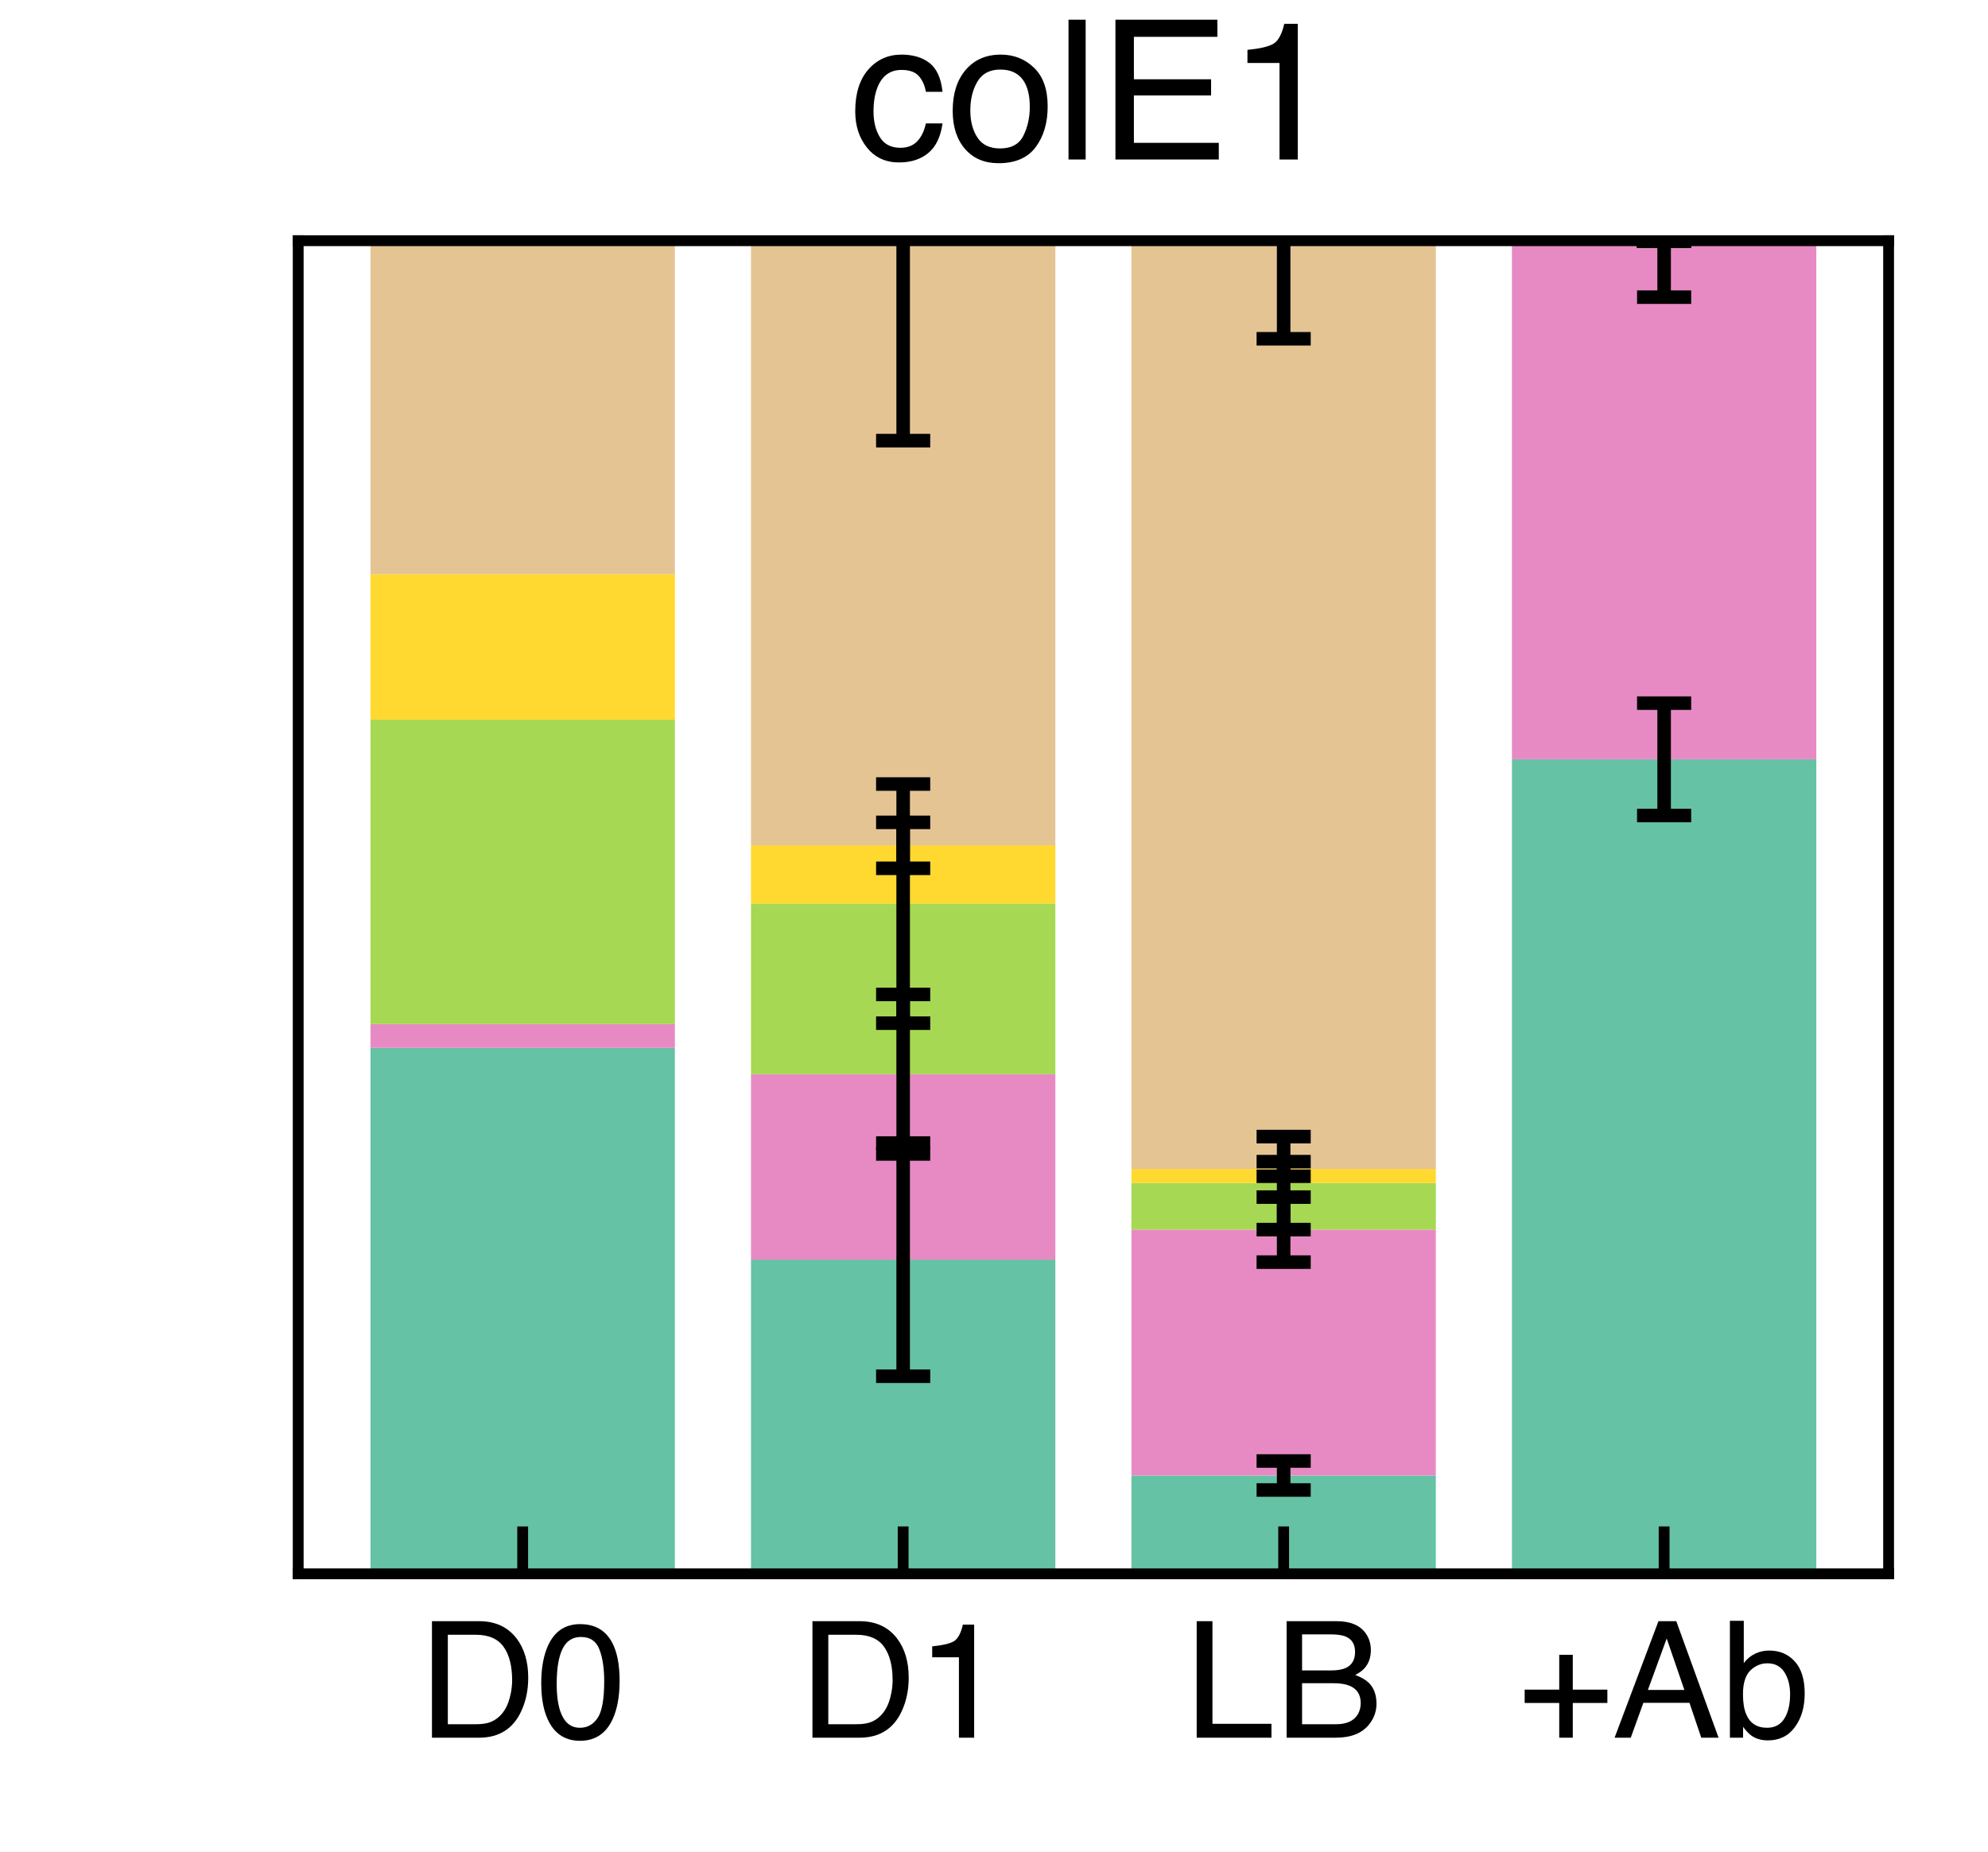
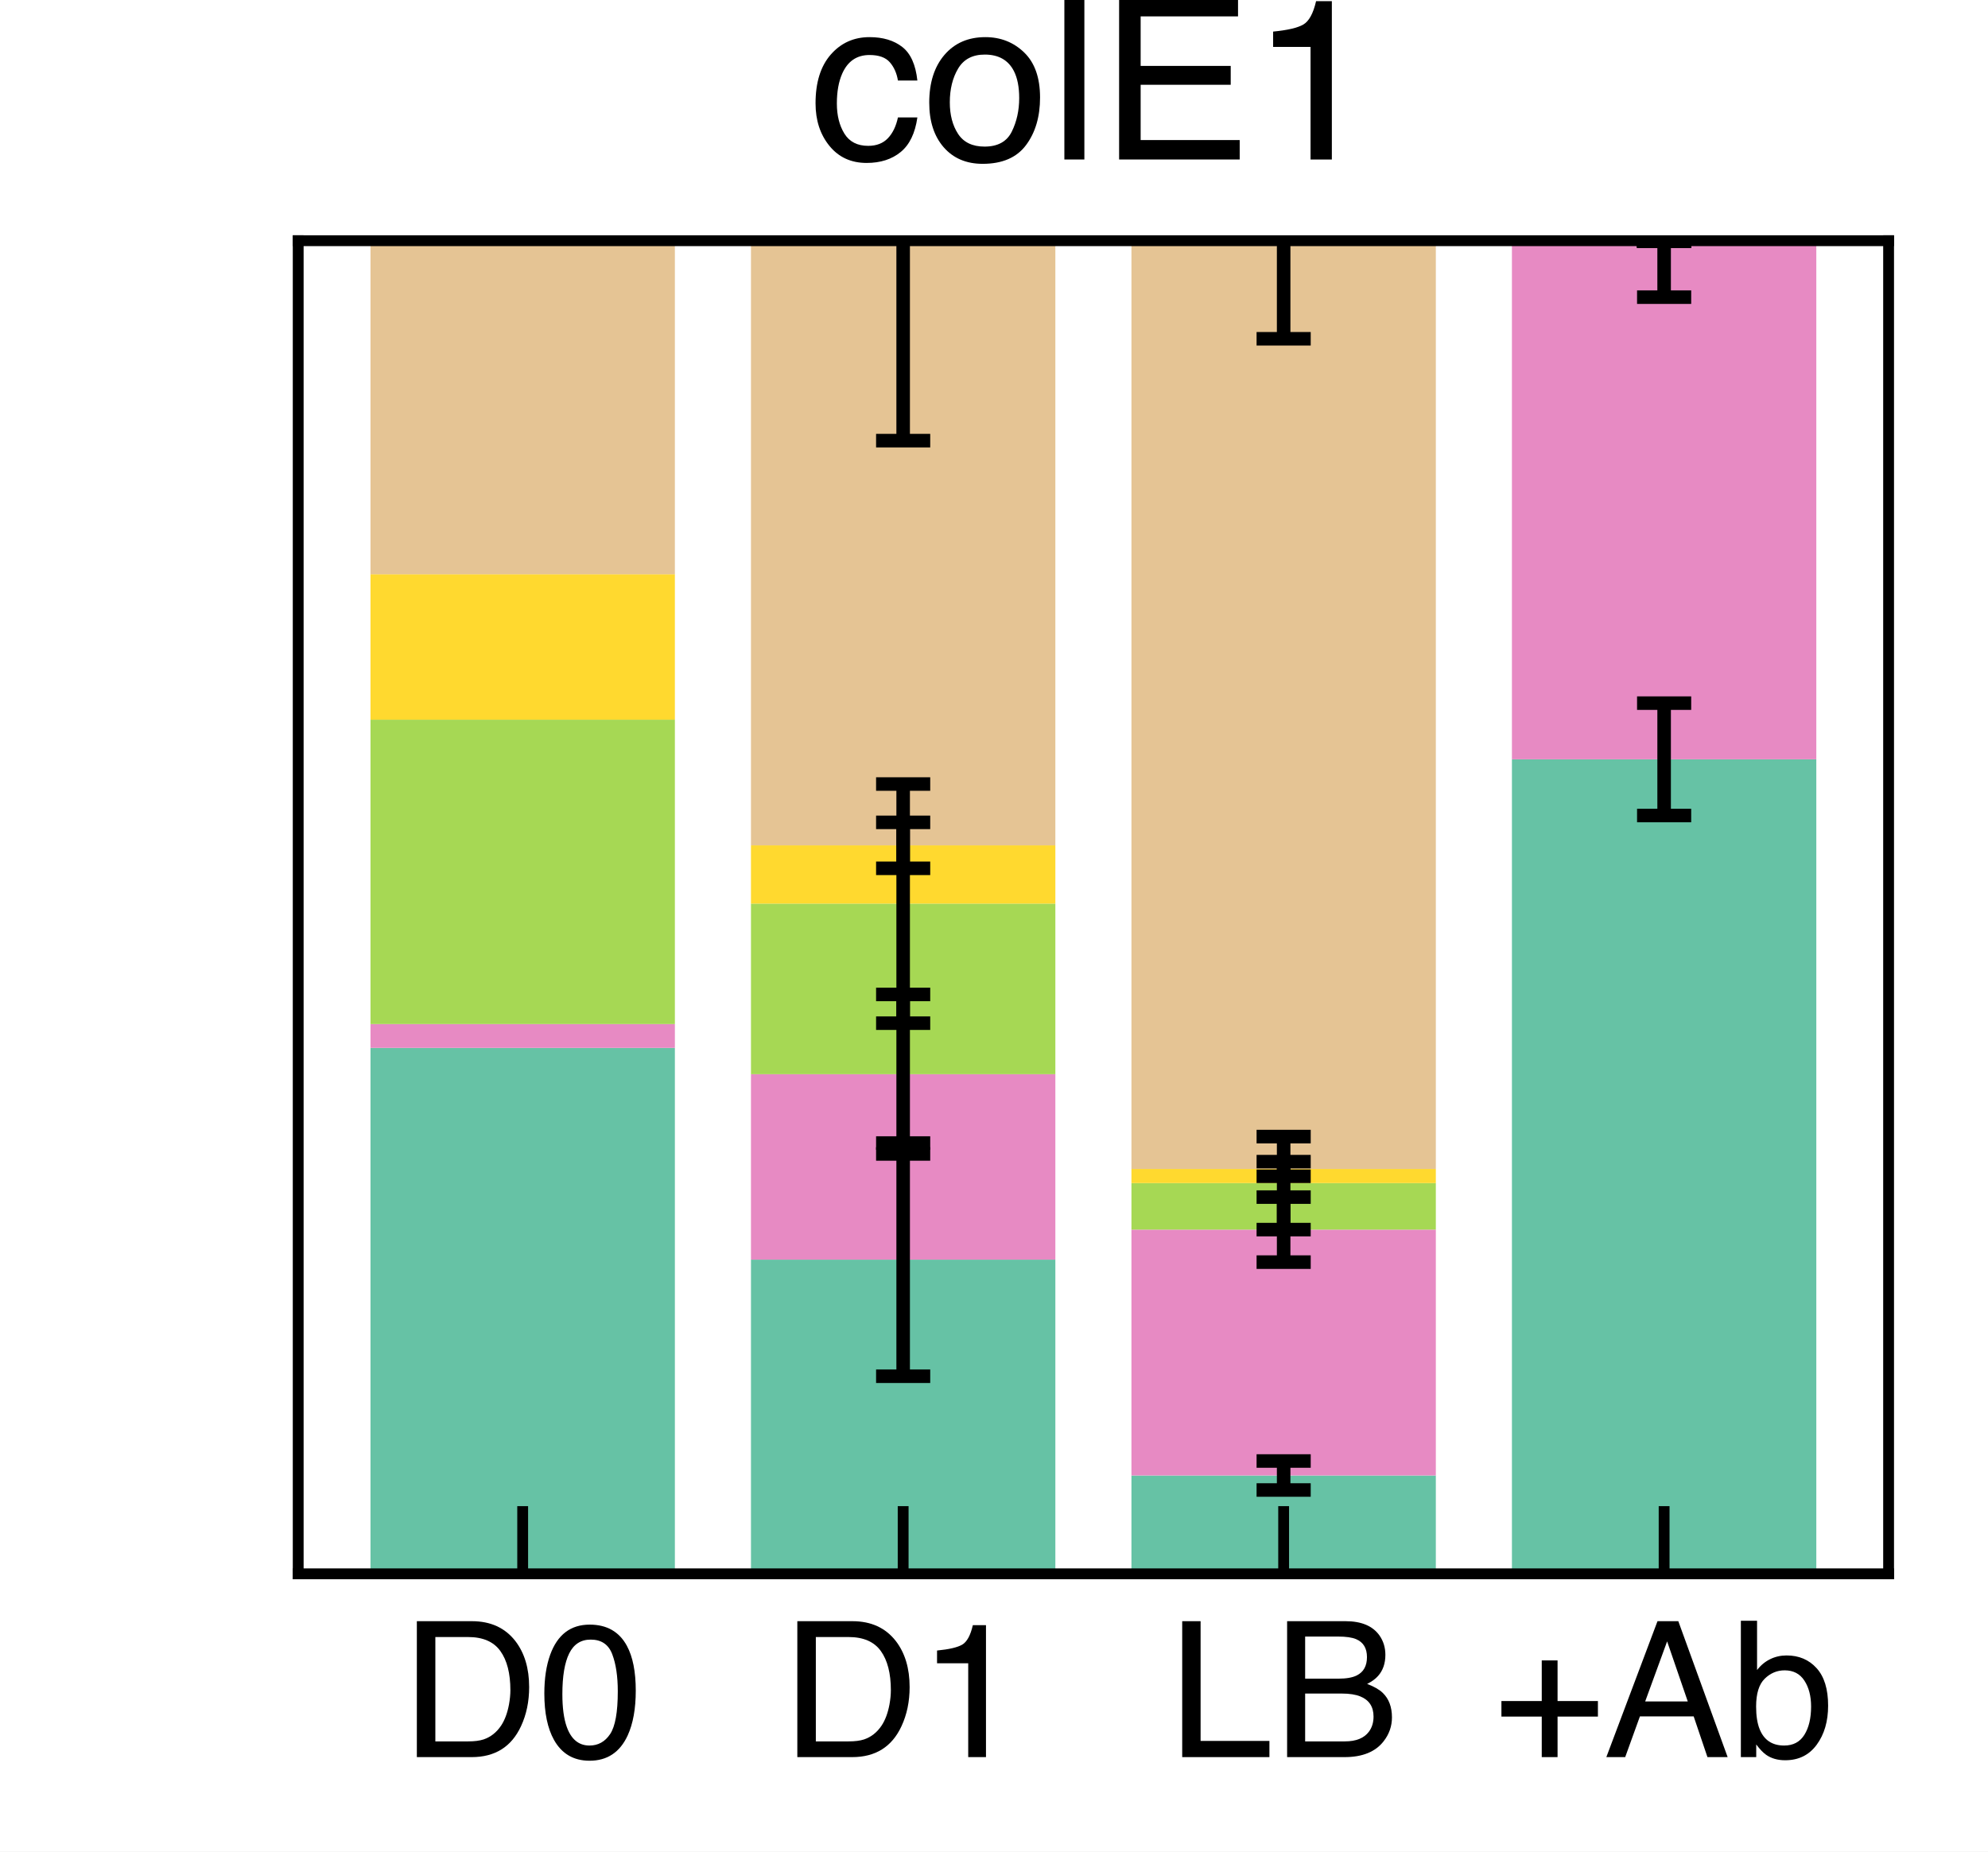
<svg xmlns="http://www.w3.org/2000/svg" xmlns:xlink="http://www.w3.org/1999/xlink" width="146.88pt" height="136.8pt" viewBox="0 0 146.88 136.8" version="1.1">
  <defs>
    <style type="text/css">*{stroke-linejoin: round; stroke-linecap: butt}</style>
  </defs>
  <g id="figure_1">
    <g id="patch_1">
      <path d="M 0 136.8  L 146.88 136.8  L 146.88 0  L 0 0  z " style="fill: #ffffff" />
    </g>
    <g id="axes_1">
      <g id="patch_2">
        <path d="M 22.032 116.28  L 139.536 116.28  L 139.536 17.784  L 22.032 17.784  z " style="fill: #ffffff" />
      </g>
      <g id="patch_3">
-         <path d="M 27.373 116.28  L 49.862 116.28  L 49.862 77.423  L 27.373 77.423  z " clip-path="url(#pf51a20e0ea)" style="fill: #66c2a5" />
+         <path d="M 27.373 116.28  L 49.862 116.28  L 49.862 77.423  L 27.373 77.423  z " clip-path="url(#p7ba310ce15)" style="fill: #66c2a5" />
      </g>
      <g id="patch_4">
-         <path d="M 55.484 116.28  L 77.973 116.28  L 77.973 93.067  L 55.484 93.067  z " clip-path="url(#pf51a20e0ea)" style="fill: #66c2a5" />
+         <path d="M 55.484 116.28  L 77.973 116.28  L 77.973 93.067  L 55.484 93.067  z " clip-path="url(#p7ba310ce15)" style="fill: #66c2a5" />
      </g>
      <g id="patch_5">
-         <path d="M 83.595 116.28  L 106.084 116.28  L 106.084 109.015  L 83.595 109.015  z " clip-path="url(#pf51a20e0ea)" style="fill: #66c2a5" />
+         <path d="M 83.595 116.28  L 106.084 116.28  L 106.084 109.015  L 83.595 109.015  z " clip-path="url(#p7ba310ce15)" style="fill: #66c2a5" />
      </g>
      <g id="patch_6">
-         <path d="M 111.706 116.28  L 134.195 116.28  L 134.195 56.102  L 111.706 56.102  z " clip-path="url(#pf51a20e0ea)" style="fill: #66c2a5" />
+         <path d="M 111.706 116.28  L 134.195 116.28  L 134.195 56.102  L 111.706 56.102  z " clip-path="url(#p7ba310ce15)" style="fill: #66c2a5" />
      </g>
      <g id="patch_7">
-         <path d="M 27.373 77.423  L 49.862 77.423  L 49.862 75.662  L 27.373 75.662  z " clip-path="url(#pf51a20e0ea)" style="fill: #e78ac3" />
+         <path d="M 27.373 77.423  L 49.862 77.423  L 49.862 75.662  L 27.373 75.662  z " clip-path="url(#p7ba310ce15)" style="fill: #e78ac3" />
      </g>
      <g id="patch_8">
-         <path d="M 55.484 93.067  L 77.973 93.067  L 77.973 79.366  L 55.484 79.366  z " clip-path="url(#pf51a20e0ea)" style="fill: #e78ac3" />
+         <path d="M 55.484 93.067  L 77.973 93.067  L 77.973 79.366  L 55.484 79.366  z " clip-path="url(#p7ba310ce15)" style="fill: #e78ac3" />
      </g>
      <g id="patch_9">
-         <path d="M 83.595 109.015  L 106.084 109.015  L 106.084 90.849  L 83.595 90.849  z " clip-path="url(#pf51a20e0ea)" style="fill: #e78ac3" />
+         <path d="M 83.595 109.015  L 106.084 109.015  L 106.084 90.849  L 83.595 90.849  z " clip-path="url(#p7ba310ce15)" style="fill: #e78ac3" />
      </g>
      <g id="patch_10">
-         <path d="M 111.706 56.102  L 134.195 56.102  L 134.195 17.805  L 111.706 17.805  z " clip-path="url(#pf51a20e0ea)" style="fill: #e78ac3" />
+         <path d="M 111.706 56.102  L 134.195 56.102  L 134.195 17.805  L 111.706 17.805  z " clip-path="url(#p7ba310ce15)" style="fill: #e78ac3" />
      </g>
      <g id="patch_11">
-         <path d="M 27.373 75.662  L 49.862 75.662  L 49.862 53.174  L 27.373 53.174  z " clip-path="url(#pf51a20e0ea)" style="fill: #a6d854" />
+         <path d="M 27.373 75.662  L 49.862 75.662  L 49.862 53.174  L 27.373 53.174  z " clip-path="url(#p7ba310ce15)" style="fill: #a6d854" />
      </g>
      <g id="patch_12">
-         <path d="M 55.484 79.366  L 77.973 79.366  L 77.973 66.762  L 55.484 66.762  z " clip-path="url(#pf51a20e0ea)" style="fill: #a6d854" />
+         <path d="M 55.484 79.366  L 77.973 79.366  L 77.973 66.762  L 55.484 66.762  z " clip-path="url(#p7ba310ce15)" style="fill: #a6d854" />
      </g>
      <g id="patch_13">
-         <path d="M 83.595 90.849  L 106.084 90.849  L 106.084 87.412  L 83.595 87.412  z " clip-path="url(#pf51a20e0ea)" style="fill: #a6d854" />
+         <path d="M 83.595 90.849  L 106.084 90.849  L 106.084 87.412  L 83.595 87.412  z " clip-path="url(#p7ba310ce15)" style="fill: #a6d854" />
      </g>
      <g id="patch_14">
-         <path d="M 111.706 17.805  L 134.195 17.805  L 134.195 17.805  L 111.706 17.805  z " clip-path="url(#pf51a20e0ea)" style="fill: #a6d854" />
+         <path d="M 111.706 17.805  L 134.195 17.805  L 134.195 17.805  L 111.706 17.805  z " clip-path="url(#p7ba310ce15)" style="fill: #a6d854" />
      </g>
      <g id="patch_15">
-         <path d="M 27.373 53.174  L 49.862 53.174  L 49.862 42.43  L 27.373 42.43  z " clip-path="url(#pf51a20e0ea)" style="fill: #ffd92f" />
+         <path d="M 27.373 53.174  L 49.862 53.174  L 49.862 42.43  L 27.373 42.43  z " clip-path="url(#p7ba310ce15)" style="fill: #ffd92f" />
      </g>
      <g id="patch_16">
-         <path d="M 55.484 66.762  L 77.973 66.762  L 77.973 62.457  L 55.484 62.457  z " clip-path="url(#pf51a20e0ea)" style="fill: #ffd92f" />
+         <path d="M 55.484 66.762  L 77.973 66.762  L 77.973 62.457  L 55.484 62.457  z " clip-path="url(#p7ba310ce15)" style="fill: #ffd92f" />
      </g>
      <g id="patch_17">
-         <path d="M 83.595 87.412  L 106.084 87.412  L 106.084 86.368  L 83.595 86.368  z " clip-path="url(#pf51a20e0ea)" style="fill: #ffd92f" />
+         <path d="M 83.595 87.412  L 106.084 87.412  L 106.084 86.368  L 83.595 86.368  z " clip-path="url(#p7ba310ce15)" style="fill: #ffd92f" />
      </g>
      <g id="patch_18">
-         <path d="M 111.706 17.805  L 134.195 17.805  L 134.195 17.805  L 111.706 17.805  z " clip-path="url(#pf51a20e0ea)" style="fill: #ffd92f" />
+         <path d="M 111.706 17.805  L 134.195 17.805  L 134.195 17.805  L 111.706 17.805  z " clip-path="url(#p7ba310ce15)" style="fill: #ffd92f" />
      </g>
      <g id="patch_19">
-         <path d="M 27.373 42.43  L 49.862 42.43  L 49.862 17.784  L 27.373 17.784  z " clip-path="url(#pf51a20e0ea)" style="fill: #e5c494" />
+         <path d="M 27.373 42.43  L 49.862 42.43  L 49.862 17.784  L 27.373 17.784  z " clip-path="url(#p7ba310ce15)" style="fill: #e5c494" />
      </g>
      <g id="patch_20">
-         <path d="M 55.484 62.457  L 77.973 62.457  L 77.973 17.837  L 55.484 17.837  z " clip-path="url(#pf51a20e0ea)" style="fill: #e5c494" />
+         <path d="M 55.484 62.457  L 77.973 62.457  L 77.973 17.837  L 55.484 17.837  z " clip-path="url(#p7ba310ce15)" style="fill: #e5c494" />
      </g>
      <g id="patch_21">
-         <path d="M 83.595 86.368  L 106.084 86.368  L 106.084 17.937  L 83.595 17.937  z " clip-path="url(#pf51a20e0ea)" style="fill: #e5c494" />
+         <path d="M 83.595 86.368  L 106.084 86.368  L 106.084 17.937  L 83.595 17.937  z " clip-path="url(#p7ba310ce15)" style="fill: #e5c494" />
      </g>
      <g id="patch_22">
-         <path d="M 111.706 17.805  L 134.195 17.805  L 134.195 17.805  L 111.706 17.805  z " clip-path="url(#pf51a20e0ea)" style="fill: #e5c494" />
+         <path d="M 111.706 17.805  L 134.195 17.805  L 134.195 17.805  L 111.706 17.805  z " clip-path="url(#p7ba310ce15)" style="fill: #e5c494" />
      </g>
      <g id="matplotlib.axis_1">
        <g id="xtick_1">
          <g id="line2d_1">
            <defs>
-               <path id="m80be712ed3" d="M 0 0  L 0 -3.5  " style="stroke: #000000; stroke-width: 0.8" />
+               <path id="md972e701e0" d="M 0 0  L 0 -5  " style="stroke: #000000; stroke-width: 0.8" />
            </defs>
            <g>
-               <use xlink:href="#m80be712ed3" x="38.617" y="116.28" style="stroke: #000000; stroke-width: 0.8" />
+               <use xlink:href="#md972e701e0" x="38.617" y="116.28" style="stroke: #000000; stroke-width: 0.8" />
            </g>
          </g>
          <g id="text_1">
-             <g transform="translate(30.9478 128.3881) scale(0.12 -0.12)">
+             <g transform="translate(29.66952 129.8228) scale(0.14 -0.14)">
              <defs>
                <path id="Helvetica-44" d="M 2250 531  Q 2566 531 2769 597  Q 3131 719 3363 1066  Q 3547 1344 3628 1778  Q 3675 2038 3675 2259  Q 3675 3113 3336 3584  Q 2997 4056 2244 4056  L 1141 4056  L 1141 531  L 2250 531  z M 516 4591  L 2375 4591  Q 3322 4591 3844 3919  Q 4309 3313 4309 2366  Q 4309 1634 4034 1044  Q 3550 0 2369 0  L 516 0  L 516 4591  z " transform="scale(0.015625)" />
                <path id="Helvetica-30" d="M 1731 4475  Q 2600 4475 2988 3759  Q 3288 3206 3288 2244  Q 3288 1331 3016 734  Q 2622 -122 1728 -122  Q 922 -122 528 578  Q 200 1163 200 2147  Q 200 2909 397 3456  Q 766 4475 1731 4475  z M 1725 391  Q 2163 391 2422 778  Q 2681 1166 2681 2222  Q 2681 2984 2493 3476  Q 2306 3969 1766 3969  Q 1269 3969 1039 3501  Q 809 3034 809 2125  Q 809 1441 956 1025  Q 1181 391 1725 391  z " transform="scale(0.015625)" />
              </defs>
              <use xlink:href="#Helvetica-44" />
-               <use xlink:href="#Helvetica-30" x="72.217" />
+               <use xlink:href="#Helvetica-30" transform="translate(72.2168 0)" />
            </g>
          </g>
        </g>
        <g id="xtick_2">
          <g id="line2d_2">
            <g>
-               <use xlink:href="#m80be712ed3" x="66.728" y="116.28" style="stroke: #000000; stroke-width: 0.8" />
+               <use xlink:href="#md972e701e0" x="66.728" y="116.28" style="stroke: #000000; stroke-width: 0.8" />
            </g>
          </g>
          <g id="text_2">
-             <g transform="translate(59.05881 128.3881) scale(0.12 -0.12)">
+             <g transform="translate(57.78053 129.8228) scale(0.14 -0.14)">
              <defs>
                <path id="Helvetica-31" d="M 613 3169  L 613 3600  Q 1222 3659 1462 3798  Q 1703 3938 1822 4456  L 2266 4456  L 2266 0  L 1666 0  L 1666 3169  L 613 3169  z " transform="scale(0.015625)" />
              </defs>
              <use xlink:href="#Helvetica-44" />
-               <use xlink:href="#Helvetica-31" x="72.217" />
+               <use xlink:href="#Helvetica-31" transform="translate(72.2168 0)" />
            </g>
          </g>
        </g>
        <g id="xtick_3">
          <g id="line2d_3">
            <g>
-               <use xlink:href="#m80be712ed3" x="94.84" y="116.28" style="stroke: #000000; stroke-width: 0.8" />
+               <use xlink:href="#md972e701e0" x="94.84" y="116.28" style="stroke: #000000; stroke-width: 0.8" />
            </g>
          </g>
          <g id="text_3">
-             <g transform="translate(87.50075 128.3881) scale(0.12 -0.12)">
+             <g transform="translate(86.27763 129.8228) scale(0.14 -0.14)">
              <defs>
                <path id="Helvetica-4c" d="M 488 4591  L 1109 4591  L 1109 547  L 3434 547  L 3434 0  L 488 0  L 488 4591  z " transform="scale(0.015625)" />
                <path id="Helvetica-42" d="M 2213 2650  Q 2606 2650 2825 2759  Q 3169 2931 3169 3378  Q 3169 3828 2803 3984  Q 2597 4072 2191 4072  L 1081 4072  L 1081 2650  L 2213 2650  z M 2422 531  Q 2994 531 3238 863  Q 3391 1072 3391 1369  Q 3391 1869 2944 2050  Q 2706 2147 2316 2147  L 1081 2147  L 1081 531  L 2422 531  z M 472 4591  L 2444 4591  Q 3250 4591 3591 4109  Q 3791 3825 3791 3453  Q 3791 3019 3544 2741  Q 3416 2594 3175 2472  Q 3528 2338 3703 2169  Q 4013 1869 4013 1341  Q 4013 897 3734 538  Q 3319 0 2413 0  L 472 0  L 472 4591  z " transform="scale(0.015625)" />
              </defs>
              <use xlink:href="#Helvetica-4c" />
-               <use xlink:href="#Helvetica-42" x="55.615" />
+               <use xlink:href="#Helvetica-42" transform="translate(55.61523 0)" />
            </g>
          </g>
        </g>
        <g id="xtick_4">
          <g id="line2d_4">
            <g>
-               <use xlink:href="#m80be712ed3" x="122.951" y="116.28" style="stroke: #000000; stroke-width: 0.8" />
+               <use xlink:href="#md972e701e0" x="122.951" y="116.28" style="stroke: #000000; stroke-width: 0.8" />
            </g>
          </g>
          <g id="text_4">
-             <g transform="translate(112.1074 128.3881) scale(0.12 -0.12)">
+             <g transform="translate(110.3002 129.8228) scale(0.14 -0.14)">
              <defs>
                <path id="Helvetica-2b" d="M 288 1369  L 288 1894  L 1650 1894  L 1650 3266  L 2184 3266  L 2184 1894  L 3547 1894  L 3547 1369  L 2184 1369  L 2184 0  L 1650 0  L 1650 1369  L 288 1369  z " transform="scale(0.015625)" />
                <path id="Helvetica-41" d="M 2844 1881  L 2147 3909  L 1406 1881  L 2844 1881  z M 1822 4591  L 2525 4591  L 4191 0  L 3509 0  L 3044 1375  L 1228 1375  L 731 0  L 94 0  L 1822 4591  z " transform="scale(0.015625)" />
                <path id="Helvetica-62" d="M 369 4606  L 916 4606  L 916 2941  Q 1100 3181 1356 3307  Q 1613 3434 1913 3434  Q 2538 3434 2927 3004  Q 3316 2575 3316 1738  Q 3316 944 2931 419  Q 2547 -106 1866 -106  Q 1484 -106 1222 78  Q 1066 188 888 428  L 888 0  L 369 0  L 369 4606  z M 1831 391  Q 2288 391 2514 753  Q 2741 1116 2741 1709  Q 2741 2238 2514 2584  Q 2288 2931 1847 2931  Q 1463 2931 1173 2647  Q 884 2363 884 1709  Q 884 1238 1003 944  Q 1225 391 1831 391  z " transform="scale(0.015625)" />
              </defs>
              <use xlink:href="#Helvetica-2b" />
-               <use xlink:href="#Helvetica-41" x="58.398" />
-               <use xlink:href="#Helvetica-62" x="125.098" />
+               <use xlink:href="#Helvetica-41" transform="translate(58.39844 0)" />
+               <use xlink:href="#Helvetica-62" transform="translate(125.0977 0)" />
            </g>
          </g>
        </g>
      </g>
      <g id="matplotlib.axis_2" />
      <g id="LineCollection_1">
-         <path clip-path="url(#pf51a20e0ea)" style="fill: none; stroke: #000000" />
-         <path d="M 66.728 101.681  L 66.728 84.453  " clip-path="url(#pf51a20e0ea)" style="fill: none; stroke: #000000" />
-         <path d="M 94.84 110.087  L 94.84 107.944  " clip-path="url(#pf51a20e0ea)" style="fill: none; stroke: #000000" />
-         <path d="M 122.951 60.254  L 122.951 51.951  " clip-path="url(#pf51a20e0ea)" style="fill: none; stroke: #000000" />
+         <path clip-path="url(#p7ba310ce15)" style="fill: none; stroke: #000000" />
+         <path d="M 66.728 101.681  L 66.728 84.453  " clip-path="url(#p7ba310ce15)" style="fill: none; stroke: #000000" />
+         <path d="M 94.84 110.087  L 94.84 107.944  " clip-path="url(#p7ba310ce15)" style="fill: none; stroke: #000000" />
+         <path d="M 122.951 60.254  L 122.951 51.951  " clip-path="url(#p7ba310ce15)" style="fill: none; stroke: #000000" />
      </g>
      <g id="line2d_5">
        <defs>
-           <path id="mf7cf235982" d="M 2 0  L -2 -0  " style="stroke: #000000" />
+           <path id="mb47bf4a2a1" d="M 2 0  L -2 -0  " style="stroke: #000000" />
        </defs>
-         <g clip-path="url(#pf51a20e0ea)">
-           <use xlink:href="#mf7cf235982" x="66.728" y="101.681" style="stroke: #000000" />
-           <use xlink:href="#mf7cf235982" x="94.84" y="110.087" style="stroke: #000000" />
-           <use xlink:href="#mf7cf235982" x="122.951" y="60.254" style="stroke: #000000" />
+         <g clip-path="url(#p7ba310ce15)">
+           <use xlink:href="#mb47bf4a2a1" x="66.728" y="101.681" style="stroke: #000000" />
+           <use xlink:href="#mb47bf4a2a1" x="94.84" y="110.087" style="stroke: #000000" />
+           <use xlink:href="#mb47bf4a2a1" x="122.951" y="60.254" style="stroke: #000000" />
        </g>
      </g>
      <g id="line2d_6">
-         <g clip-path="url(#pf51a20e0ea)">
-           <use xlink:href="#mf7cf235982" x="66.728" y="84.453" style="stroke: #000000" />
-           <use xlink:href="#mf7cf235982" x="94.84" y="107.944" style="stroke: #000000" />
-           <use xlink:href="#mf7cf235982" x="122.951" y="51.951" style="stroke: #000000" />
+         <g clip-path="url(#p7ba310ce15)">
+           <use xlink:href="#mb47bf4a2a1" x="66.728" y="84.453" style="stroke: #000000" />
+           <use xlink:href="#mb47bf4a2a1" x="94.84" y="107.944" style="stroke: #000000" />
+           <use xlink:href="#mb47bf4a2a1" x="122.951" y="51.951" style="stroke: #000000" />
        </g>
      </g>
      <g id="LineCollection_2">
-         <path clip-path="url(#pf51a20e0ea)" style="fill: none; stroke: #000000" />
-         <path d="M 66.728 85.258  L 66.728 73.474  " clip-path="url(#pf51a20e0ea)" style="fill: none; stroke: #000000" />
-         <path d="M 94.84 93.251  L 94.84 88.447  " clip-path="url(#pf51a20e0ea)" style="fill: none; stroke: #000000" />
-         <path d="M 122.951 21.955  L 122.951 13.654  " clip-path="url(#pf51a20e0ea)" style="fill: none; stroke: #000000" />
+         <path clip-path="url(#p7ba310ce15)" style="fill: none; stroke: #000000" />
+         <path d="M 66.728 85.258  L 66.728 73.474  " clip-path="url(#p7ba310ce15)" style="fill: none; stroke: #000000" />
+         <path d="M 94.84 93.251  L 94.84 88.447  " clip-path="url(#p7ba310ce15)" style="fill: none; stroke: #000000" />
+         <path d="M 122.951 21.955  L 122.951 13.654  " clip-path="url(#p7ba310ce15)" style="fill: none; stroke: #000000" />
      </g>
      <g id="line2d_7">
-         <g clip-path="url(#pf51a20e0ea)">
-           <use xlink:href="#mf7cf235982" x="66.728" y="85.258" style="stroke: #000000" />
-           <use xlink:href="#mf7cf235982" x="94.84" y="93.251" style="stroke: #000000" />
-           <use xlink:href="#mf7cf235982" x="122.951" y="21.955" style="stroke: #000000" />
+         <g clip-path="url(#p7ba310ce15)">
+           <use xlink:href="#mb47bf4a2a1" x="66.728" y="85.258" style="stroke: #000000" />
+           <use xlink:href="#mb47bf4a2a1" x="94.84" y="93.251" style="stroke: #000000" />
+           <use xlink:href="#mb47bf4a2a1" x="122.951" y="21.955" style="stroke: #000000" />
        </g>
      </g>
      <g id="line2d_8">
-         <g clip-path="url(#pf51a20e0ea)">
-           <use xlink:href="#mf7cf235982" x="66.728" y="73.474" style="stroke: #000000" />
-           <use xlink:href="#mf7cf235982" x="94.84" y="88.447" style="stroke: #000000" />
-           <use xlink:href="#mf7cf235982" x="122.951" y="13.654" style="stroke: #000000" />
+         <g clip-path="url(#p7ba310ce15)">
+           <use xlink:href="#mb47bf4a2a1" x="66.728" y="73.474" style="stroke: #000000" />
+           <use xlink:href="#mb47bf4a2a1" x="94.84" y="88.447" style="stroke: #000000" />
+           <use xlink:href="#mb47bf4a2a1" x="122.951" y="13.654" style="stroke: #000000" />
        </g>
      </g>
      <g id="LineCollection_3">
-         <path clip-path="url(#pf51a20e0ea)" style="fill: none; stroke: #000000" />
-         <path d="M 66.728 75.597  L 66.728 57.927  " clip-path="url(#pf51a20e0ea)" style="fill: none; stroke: #000000" />
-         <path d="M 94.84 90.849  L 94.84 83.976  " clip-path="url(#pf51a20e0ea)" style="fill: none; stroke: #000000" />
-         <path d="M 122.951 17.805  L 122.951 17.805  " clip-path="url(#pf51a20e0ea)" style="fill: none; stroke: #000000" />
+         <path clip-path="url(#p7ba310ce15)" style="fill: none; stroke: #000000" />
+         <path d="M 66.728 75.597  L 66.728 57.927  " clip-path="url(#p7ba310ce15)" style="fill: none; stroke: #000000" />
+         <path d="M 94.84 90.849  L 94.84 83.976  " clip-path="url(#p7ba310ce15)" style="fill: none; stroke: #000000" />
+         <path d="M 122.951 17.805  L 122.951 17.805  " clip-path="url(#p7ba310ce15)" style="fill: none; stroke: #000000" />
      </g>
      <g id="line2d_9">
-         <g clip-path="url(#pf51a20e0ea)">
-           <use xlink:href="#mf7cf235982" x="66.728" y="75.597" style="stroke: #000000" />
-           <use xlink:href="#mf7cf235982" x="94.84" y="90.849" style="stroke: #000000" />
-           <use xlink:href="#mf7cf235982" x="122.951" y="17.805" style="stroke: #000000" />
+         <g clip-path="url(#p7ba310ce15)">
+           <use xlink:href="#mb47bf4a2a1" x="66.728" y="75.597" style="stroke: #000000" />
+           <use xlink:href="#mb47bf4a2a1" x="94.84" y="90.849" style="stroke: #000000" />
+           <use xlink:href="#mb47bf4a2a1" x="122.951" y="17.805" style="stroke: #000000" />
        </g>
      </g>
      <g id="line2d_10">
-         <g clip-path="url(#pf51a20e0ea)">
-           <use xlink:href="#mf7cf235982" x="66.728" y="57.927" style="stroke: #000000" />
-           <use xlink:href="#mf7cf235982" x="94.84" y="83.976" style="stroke: #000000" />
-           <use xlink:href="#mf7cf235982" x="122.951" y="17.805" style="stroke: #000000" />
+         <g clip-path="url(#p7ba310ce15)">
+           <use xlink:href="#mb47bf4a2a1" x="66.728" y="57.927" style="stroke: #000000" />
+           <use xlink:href="#mb47bf4a2a1" x="94.84" y="83.976" style="stroke: #000000" />
+           <use xlink:href="#mb47bf4a2a1" x="122.951" y="17.805" style="stroke: #000000" />
        </g>
      </g>
      <g id="LineCollection_4">
-         <path clip-path="url(#pf51a20e0ea)" style="fill: none; stroke: #000000" />
-         <path d="M 66.728 64.154  L 66.728 60.76  " clip-path="url(#pf51a20e0ea)" style="fill: none; stroke: #000000" />
-         <path d="M 94.84 86.908  L 94.84 85.828  " clip-path="url(#pf51a20e0ea)" style="fill: none; stroke: #000000" />
-         <path d="M 122.951 17.805  L 122.951 17.805  " clip-path="url(#pf51a20e0ea)" style="fill: none; stroke: #000000" />
+         <path clip-path="url(#p7ba310ce15)" style="fill: none; stroke: #000000" />
+         <path d="M 66.728 64.154  L 66.728 60.76  " clip-path="url(#p7ba310ce15)" style="fill: none; stroke: #000000" />
+         <path d="M 94.84 86.908  L 94.84 85.828  " clip-path="url(#p7ba310ce15)" style="fill: none; stroke: #000000" />
+         <path d="M 122.951 17.805  L 122.951 17.805  " clip-path="url(#p7ba310ce15)" style="fill: none; stroke: #000000" />
      </g>
      <g id="line2d_11">
-         <g clip-path="url(#pf51a20e0ea)">
-           <use xlink:href="#mf7cf235982" x="66.728" y="64.154" style="stroke: #000000" />
-           <use xlink:href="#mf7cf235982" x="94.84" y="86.908" style="stroke: #000000" />
-           <use xlink:href="#mf7cf235982" x="122.951" y="17.805" style="stroke: #000000" />
+         <g clip-path="url(#p7ba310ce15)">
+           <use xlink:href="#mb47bf4a2a1" x="66.728" y="64.154" style="stroke: #000000" />
+           <use xlink:href="#mb47bf4a2a1" x="94.84" y="86.908" style="stroke: #000000" />
+           <use xlink:href="#mb47bf4a2a1" x="122.951" y="17.805" style="stroke: #000000" />
        </g>
      </g>
      <g id="line2d_12">
-         <g clip-path="url(#pf51a20e0ea)">
-           <use xlink:href="#mf7cf235982" x="66.728" y="60.76" style="stroke: #000000" />
-           <use xlink:href="#mf7cf235982" x="94.84" y="85.828" style="stroke: #000000" />
-           <use xlink:href="#mf7cf235982" x="122.951" y="17.805" style="stroke: #000000" />
+         <g clip-path="url(#p7ba310ce15)">
+           <use xlink:href="#mb47bf4a2a1" x="66.728" y="60.76" style="stroke: #000000" />
+           <use xlink:href="#mb47bf4a2a1" x="94.84" y="85.828" style="stroke: #000000" />
+           <use xlink:href="#mb47bf4a2a1" x="122.951" y="17.805" style="stroke: #000000" />
        </g>
      </g>
      <g id="LineCollection_5">
-         <path clip-path="url(#pf51a20e0ea)" style="fill: none; stroke: #000000" />
-         <path d="M 66.728 32.556  L 66.728 3.117  " clip-path="url(#pf51a20e0ea)" style="fill: none; stroke: #000000" />
-         <path d="M 94.84 25.029  L 94.84 10.844  " clip-path="url(#pf51a20e0ea)" style="fill: none; stroke: #000000" />
-         <path d="M 122.951 17.805  L 122.951 17.805  " clip-path="url(#pf51a20e0ea)" style="fill: none; stroke: #000000" />
+         <path clip-path="url(#p7ba310ce15)" style="fill: none; stroke: #000000" />
+         <path d="M 66.728 32.556  L 66.728 3.117  " clip-path="url(#p7ba310ce15)" style="fill: none; stroke: #000000" />
+         <path d="M 94.84 25.029  L 94.84 10.844  " clip-path="url(#p7ba310ce15)" style="fill: none; stroke: #000000" />
+         <path d="M 122.951 17.805  L 122.951 17.805  " clip-path="url(#p7ba310ce15)" style="fill: none; stroke: #000000" />
      </g>
      <g id="line2d_13">
-         <g clip-path="url(#pf51a20e0ea)">
-           <use xlink:href="#mf7cf235982" x="66.728" y="32.556" style="stroke: #000000" />
-           <use xlink:href="#mf7cf235982" x="94.84" y="25.029" style="stroke: #000000" />
-           <use xlink:href="#mf7cf235982" x="122.951" y="17.805" style="stroke: #000000" />
+         <g clip-path="url(#p7ba310ce15)">
+           <use xlink:href="#mb47bf4a2a1" x="66.728" y="32.556" style="stroke: #000000" />
+           <use xlink:href="#mb47bf4a2a1" x="94.84" y="25.029" style="stroke: #000000" />
+           <use xlink:href="#mb47bf4a2a1" x="122.951" y="17.805" style="stroke: #000000" />
        </g>
      </g>
      <g id="line2d_14">
-         <g clip-path="url(#pf51a20e0ea)">
-           <use xlink:href="#mf7cf235982" x="66.728" y="3.117" style="stroke: #000000" />
-           <use xlink:href="#mf7cf235982" x="94.84" y="10.844" style="stroke: #000000" />
-           <use xlink:href="#mf7cf235982" x="122.951" y="17.805" style="stroke: #000000" />
+         <g clip-path="url(#p7ba310ce15)">
+           <use xlink:href="#mb47bf4a2a1" x="66.728" y="3.117" style="stroke: #000000" />
+           <use xlink:href="#mb47bf4a2a1" x="94.84" y="10.844" style="stroke: #000000" />
+           <use xlink:href="#mb47bf4a2a1" x="122.951" y="17.805" style="stroke: #000000" />
        </g>
      </g>
      <g id="line2d_15">
-         <path d="M 38.617 77.423  L 66.728 93.067  L 94.84 109.015  L 122.951 56.102  " clip-path="url(#pf51a20e0ea)" style="fill: none" />
+         <path d="M 38.617 77.423  L 66.728 93.067  L 94.84 109.015  L 122.951 56.102  " clip-path="url(#p7ba310ce15)" style="fill: none" />
      </g>
      <g id="line2d_16">
-         <path d="M 38.617 75.662  L 66.728 79.366  L 94.84 90.849  L 122.951 17.805  " clip-path="url(#pf51a20e0ea)" style="fill: none" />
+         <path d="M 38.617 75.662  L 66.728 79.366  L 94.84 90.849  L 122.951 17.805  " clip-path="url(#p7ba310ce15)" style="fill: none" />
      </g>
      <g id="line2d_17">
-         <path d="M 38.617 53.174  L 66.728 66.762  L 94.84 87.412  L 122.951 17.805  " clip-path="url(#pf51a20e0ea)" style="fill: none" />
+         <path d="M 38.617 53.174  L 66.728 66.762  L 94.84 87.412  L 122.951 17.805  " clip-path="url(#p7ba310ce15)" style="fill: none" />
      </g>
      <g id="line2d_18">
-         <path d="M 38.617 42.43  L 66.728 62.457  L 94.84 86.368  L 122.951 17.805  " clip-path="url(#pf51a20e0ea)" style="fill: none" />
+         <path d="M 38.617 42.43  L 66.728 62.457  L 94.84 86.368  L 122.951 17.805  " clip-path="url(#p7ba310ce15)" style="fill: none" />
      </g>
      <g id="line2d_19">
-         <path d="M 38.617 17.784  L 66.728 17.837  L 94.84 17.937  L 122.951 17.805  " clip-path="url(#pf51a20e0ea)" style="fill: none" />
+         <path d="M 38.617 17.784  L 66.728 17.837  L 94.84 17.937  L 122.951 17.805  " clip-path="url(#p7ba310ce15)" style="fill: none" />
      </g>
      <g id="patch_23">
        <path d="M 22.032 116.28  L 22.032 17.784  " style="fill: none; stroke: #000000; stroke-width: 0.8; stroke-linejoin: miter; stroke-linecap: square" />
      </g>
      <g id="patch_24">
        <path d="M 139.536 116.28  L 139.536 17.784  " style="fill: none; stroke: #000000; stroke-width: 0.8; stroke-linejoin: miter; stroke-linecap: square" />
      </g>
      <g id="patch_25">
        <path d="M 22.032 116.28  L 139.536 116.28  " style="fill: none; stroke: #000000; stroke-width: 0.8; stroke-linejoin: miter; stroke-linecap: square" />
      </g>
      <g id="patch_26">
        <path d="M 22.032 17.784  L 139.536 17.784  " style="fill: none; stroke: #000000; stroke-width: 0.8; stroke-linejoin: miter; stroke-linecap: square" />
      </g>
      <g id="text_5">
-         <g transform="translate(62.77387 11.784) scale(0.144 -0.144)">
+         <g transform="translate(59.77219 11.784) scale(0.168 -0.168)">
          <defs>
            <path id="Helvetica-63" d="M 1703 3444  Q 2269 3444 2623 3169  Q 2978 2894 3050 2222  L 2503 2222  Q 2453 2531 2275 2736  Q 2097 2941 1703 2941  Q 1166 2941 934 2416  Q 784 2075 784 1575  Q 784 1072 996 728  Q 1209 384 1666 384  Q 2016 384 2220 598  Q 2425 813 2503 1184  L 3050 1184  Q 2956 519 2581 211  Q 2206 -97 1622 -97  Q 966 -97 575 383  Q 184 863 184 1581  Q 184 2463 612 2953  Q 1041 3444 1703 3444  z M 1616 3428  L 1616 3428  z " transform="scale(0.015625)" />
            <path id="Helvetica-6f" d="M 1741 363  Q 2300 363 2508 786  Q 2716 1209 2716 1728  Q 2716 2197 2566 2491  Q 2328 2953 1747 2953  Q 1231 2953 997 2559  Q 763 2166 763 1609  Q 763 1075 997 719  Q 1231 363 1741 363  z M 1763 3444  Q 2409 3444 2856 3012  Q 3303 2581 3303 1744  Q 3303 934 2909 406  Q 2516 -122 1688 -122  Q 997 -122 590 345  Q 184 813 184 1600  Q 184 2444 612 2944  Q 1041 3444 1763 3444  z M 1744 3428  L 1744 3428  z " transform="scale(0.015625)" />
            <path id="Helvetica-6c" d="M 428 4591  L 991 4591  L 991 0  L 428 0  L 428 4591  z " transform="scale(0.015625)" />
            <path id="Helvetica-45" d="M 547 4591  L 3894 4591  L 3894 4028  L 1153 4028  L 1153 2634  L 3688 2634  L 3688 2103  L 1153 2103  L 1153 547  L 3941 547  L 3941 0  L 547 0  L 547 4591  z M 2244 4591  L 2244 4591  z " transform="scale(0.015625)" />
          </defs>
          <use xlink:href="#Helvetica-63" />
-           <use xlink:href="#Helvetica-6f" x="50" />
-           <use xlink:href="#Helvetica-6c" x="105.615" />
-           <use xlink:href="#Helvetica-45" x="127.832" />
-           <use xlink:href="#Helvetica-31" x="194.531" />
+           <use xlink:href="#Helvetica-6f" transform="translate(50 0)" />
+           <use xlink:href="#Helvetica-6c" transform="translate(105.6152 0)" />
+           <use xlink:href="#Helvetica-45" transform="translate(127.832 0)" />
+           <use xlink:href="#Helvetica-31" transform="translate(194.5312 0)" />
        </g>
      </g>
    </g>
  </g>
  <defs>
-     <clipPath id="pf51a20e0ea">
+     <clipPath id="p7ba310ce15">
      <rect x="22.032" y="17.784" width="117.504" height="98.496" />
    </clipPath>
  </defs>
</svg>
